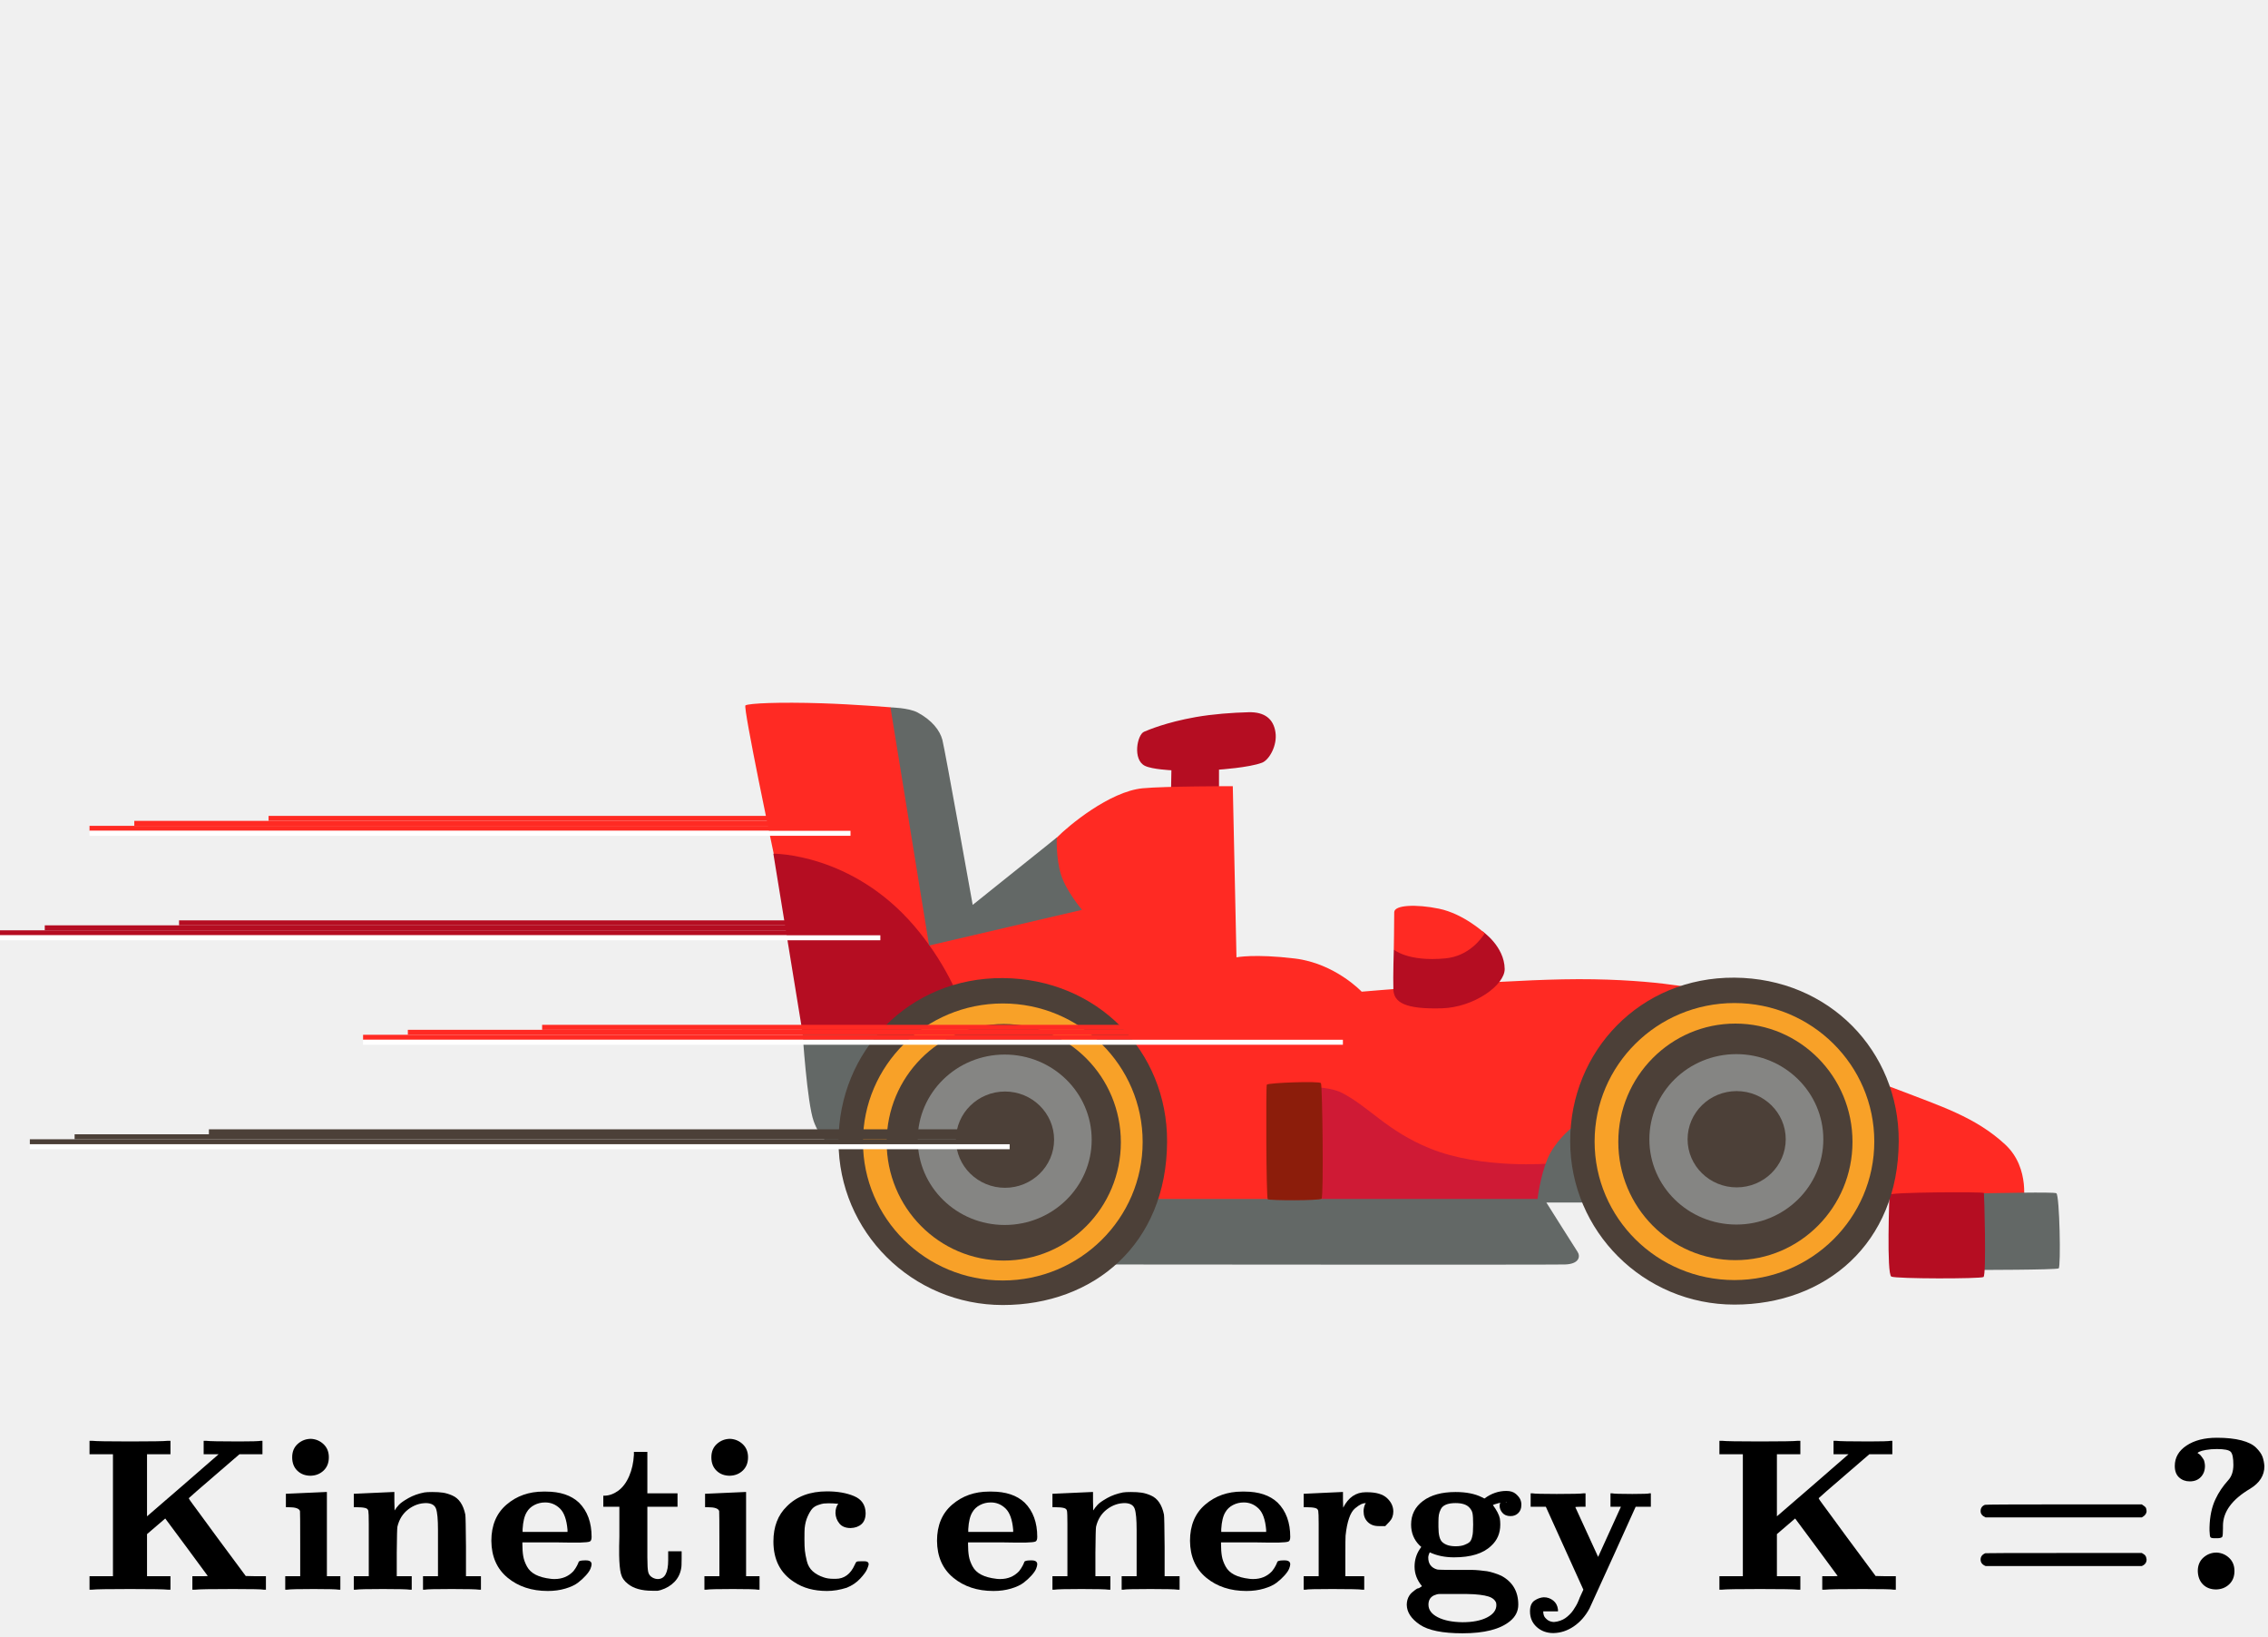
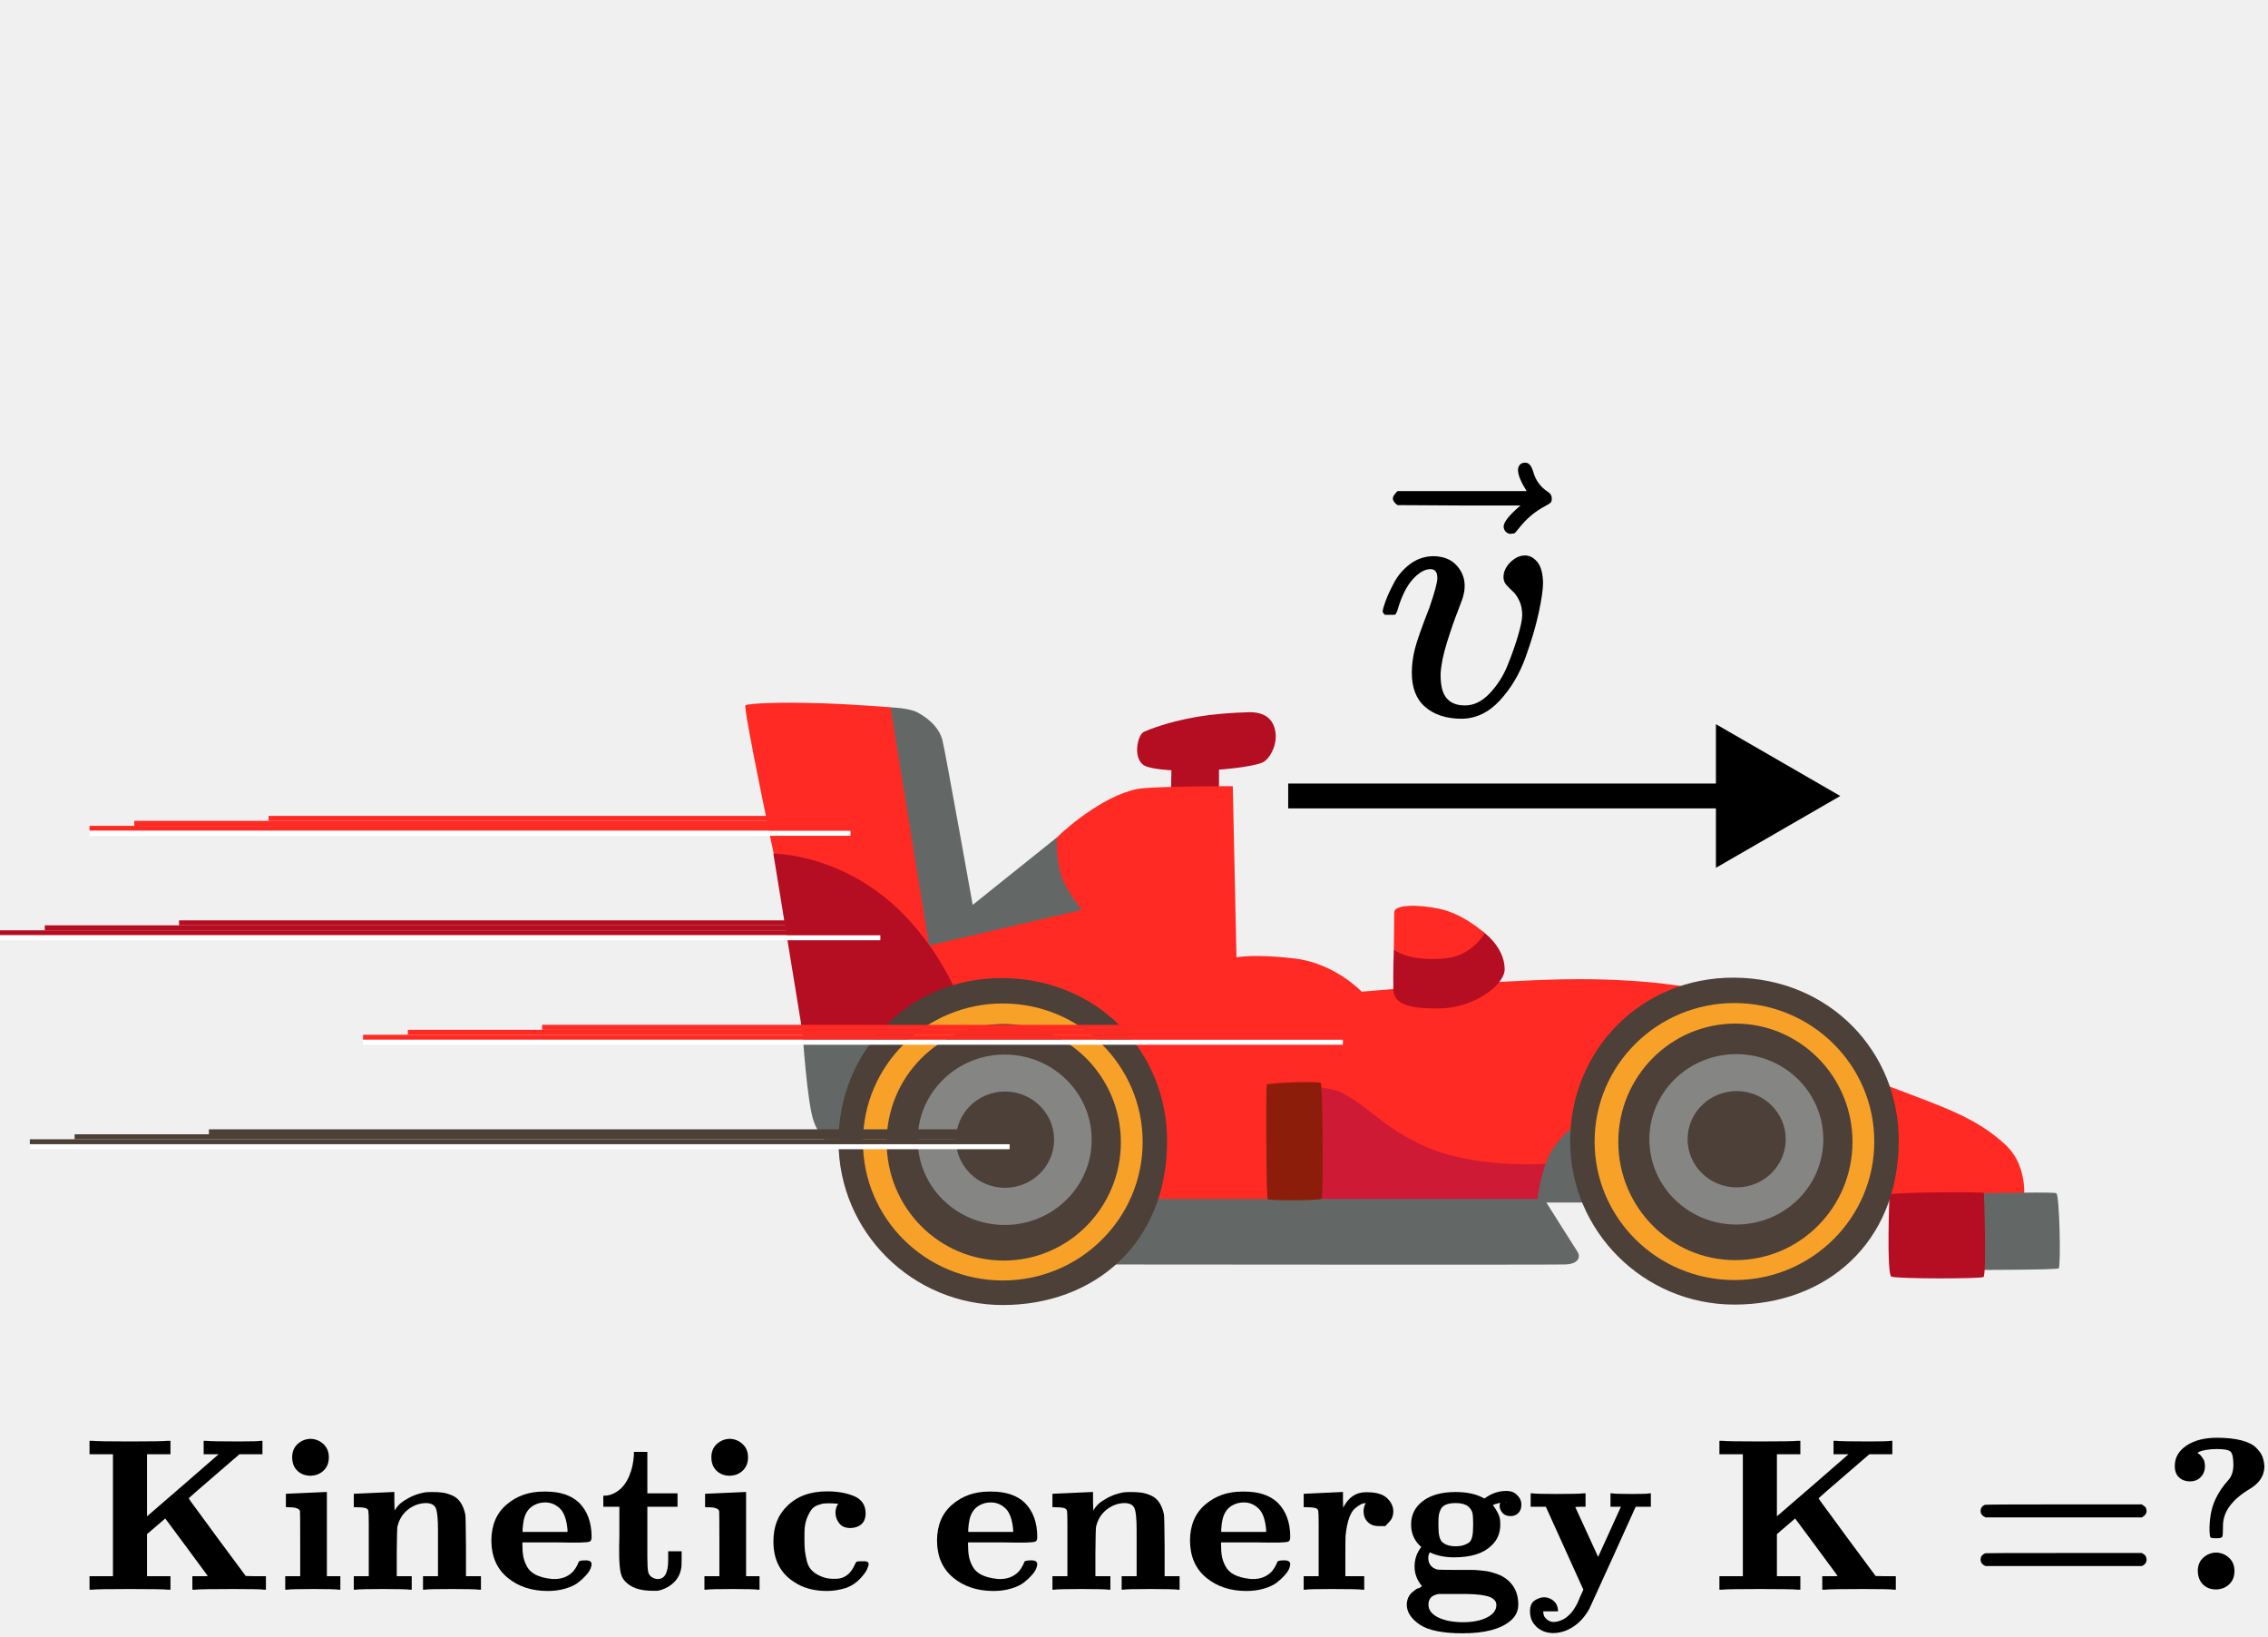
<svg xmlns="http://www.w3.org/2000/svg" width="456" height="329" viewBox="0 0 456 329" fill="none">
-   <path d="M245.089 159.615V154.703C245.089 154.703 251.144 154.301 253.749 153.306C255.146 152.776 256.861 149.876 256.437 147.166C256.035 144.477 254.236 143.08 251.039 143.164C247.778 143.249 243.925 143.524 240.41 144.138C234.44 145.197 230.946 146.7 230.036 147.081C228.639 147.653 227.665 152.713 230.205 153.941C231.688 154.661 235.52 154.83 235.52 154.83L235.435 159.742L245.089 159.615V159.615Z" fill="#B50D22" />
-   <path d="M406.758 242.27C406.758 242.27 408.345 234.838 403.137 230.032C397.103 224.464 390.011 222.305 381.796 219.108C374.619 216.313 363.779 213.031 363.779 213.031L341.633 198.867C341.633 198.867 331.746 196.517 314.194 196.856C298.972 197.152 273.777 199.333 273.777 199.333C273.777 199.333 268.42 193.638 260.312 192.664C252.203 191.69 248.604 192.431 248.604 192.431L247.863 158.027C247.863 158.027 234.122 158.027 229.718 158.45C223.092 159.107 214.834 165.966 212.506 168.338C211.892 168.973 199.485 182.332 199.485 182.332L191.63 186.016C191.63 186.016 180.6 142.677 179.033 142.169C179.012 142.169 171.771 141.576 165.25 141.365C156.654 141.089 150.599 141.365 149.879 141.788C149.35 142.106 155.574 171.662 155.574 171.662L214.22 248.388C214.22 248.388 297.468 246.187 297.976 245.446C298.463 244.705 322.049 233.42 322.049 233.42C322.049 233.42 380.017 240.047 380.991 240.534C381.965 241.042 406.758 242.27 406.758 242.27V242.27Z" fill="#FF2A23" />
+   <path d="M245.089 159.615V154.703C245.089 154.703 251.144 154.301 253.749 153.306C255.146 152.776 256.861 149.876 256.437 147.166C256.035 144.477 254.236 143.08 251.039 143.164C247.778 143.249 243.925 143.524 240.41 144.138C234.44 145.197 230.946 146.7 230.036 147.081C228.639 147.653 227.665 152.713 230.205 153.941C231.688 154.661 235.52 154.83 235.52 154.83L235.435 159.742L245.089 159.615Z" fill="#B50D22" />
+   <path d="M406.758 242.27C406.758 242.27 408.345 234.838 403.137 230.032C397.103 224.464 390.011 222.305 381.796 219.108C374.619 216.313 363.779 213.031 363.779 213.031L341.633 198.867C341.633 198.867 331.746 196.517 314.194 196.856C298.972 197.152 273.777 199.333 273.777 199.333C273.777 199.333 268.42 193.638 260.312 192.664C252.203 191.69 248.604 192.431 248.604 192.431L247.863 158.027C247.863 158.027 234.122 158.027 229.718 158.45C223.092 159.107 214.834 165.966 212.506 168.338C211.892 168.973 199.485 182.332 199.485 182.332L191.63 186.016C191.63 186.016 180.6 142.677 179.033 142.169C179.012 142.169 171.771 141.576 165.25 141.365C156.654 141.089 150.599 141.365 149.879 141.788C149.35 142.106 155.574 171.662 155.574 171.662L214.22 248.388C214.22 248.388 297.468 246.187 297.976 245.446C298.463 244.705 322.049 233.42 322.049 233.42C322.049 233.42 380.017 240.047 380.991 240.534C381.965 241.042 406.758 242.27 406.758 242.27Z" fill="#FF2A23" />
  <path d="M196.5 214.619L161.334 207.421L155.49 171.598C155.49 171.598 171.221 171.45 183.776 186.08C195.759 200.074 196.5 214.619 196.5 214.619Z" fill="#B50D22" />
-   <path d="M302.529 194.76C302.571 197.999 296.389 202.488 289.889 202.678C282.436 202.89 280.235 201.472 280.15 198.867C280.065 196.263 280.235 190.886 280.235 190.886L298.019 187.181C298.04 187.181 302.465 190.187 302.529 194.76V194.76Z" fill="#B50D22" />
-   <path d="M298.527 187.604C298.527 187.604 294.335 183.687 289.296 182.65C284.744 181.718 280.32 181.888 280.32 183.37C280.32 185.889 280.235 190.864 280.235 190.864C280.235 190.864 283.03 193.363 290.588 192.643C295.373 192.198 297.871 188.62 298.527 187.604V187.604Z" fill="#FF2A23" />
+   <path d="M302.529 194.76C302.571 197.999 296.389 202.488 289.889 202.678C282.436 202.89 280.235 201.472 280.15 198.867C280.065 196.263 280.235 190.886 280.235 190.886L298.019 187.181C298.04 187.181 302.465 190.187 302.529 194.76Z" fill="#B50D22" />
+   <path d="M298.527 187.604C298.527 187.604 294.335 183.687 289.296 182.65C284.744 181.718 280.32 181.888 280.32 183.37C280.32 185.889 280.235 190.864 280.235 190.864C280.235 190.864 283.03 193.363 290.588 192.643C295.373 192.198 297.871 188.62 298.527 187.604Z" fill="#FF2A23" />
  <path d="M311.717 233.865C311.717 233.865 297.913 235.092 287.433 230.816C278.837 227.301 275.344 222.538 269.818 219.679C267.045 218.24 261.434 218.451 261.434 218.451L258.957 243.413L306.297 246.737L311.252 239.306L311.717 233.865Z" fill="#CF1A35" />
-   <path d="M179.033 142.19L186.803 190.06L217.545 182.883C217.545 182.883 214.39 179.156 213.353 175.896C212.252 172.403 212.485 168.338 212.485 168.338L195.569 181.888C195.569 181.888 189.979 150.617 189.471 148.711C188.963 146.806 187.396 144.773 184.474 143.207C182.654 142.254 179.033 142.19 179.033 142.19V142.19Z" fill="#636866" />
-   <path d="M179.393 207.188L161.354 207.442C161.354 207.442 162.265 221.67 163.599 225.375C165.906 231.769 170.797 231.26 170.797 231.26C170.797 231.26 179.478 206.976 179.393 207.188V207.188Z" fill="#636866" />
-   <path d="M413.448 239.856C414.104 240.28 414.38 254.634 413.914 254.952C413.448 255.269 397.04 255.269 397.04 255.269C397.04 255.269 396.616 239.856 398.649 239.856C400.681 239.856 412.982 239.539 413.448 239.856V239.856Z" fill="#636866" />
-   <path d="M379.891 240.174C379.891 240.174 379.277 256.137 380.272 256.603C381.288 257.069 398.162 257.069 398.797 256.688C399.411 256.307 398.945 240.026 398.882 239.793C398.818 239.539 379.51 239.623 379.891 240.174V240.174Z" fill="#B50D22" />
+   <path d="M179.033 142.19L186.803 190.06L217.545 182.883C217.545 182.883 214.39 179.156 213.353 175.896C212.252 172.403 212.485 168.338 212.485 168.338L195.569 181.888C195.569 181.888 189.979 150.617 189.471 148.711C188.963 146.806 187.396 144.773 184.474 143.207C182.654 142.254 179.033 142.19 179.033 142.19Z" fill="#636866" />
+   <path d="M179.393 207.188L161.354 207.442C161.354 207.442 162.265 221.67 163.599 225.375C165.906 231.769 170.797 231.26 170.797 231.26C170.797 231.26 179.478 206.976 179.393 207.188Z" fill="#636866" />
+   <path d="M413.448 239.856C414.104 240.28 414.38 254.634 413.914 254.952C413.448 255.269 397.04 255.269 397.04 255.269C397.04 255.269 396.616 239.856 398.649 239.856C400.681 239.856 412.982 239.539 413.448 239.856Z" fill="#636866" />
+   <path d="M379.891 240.174C379.891 240.174 379.277 256.137 380.272 256.603C381.288 257.069 398.162 257.069 398.797 256.688C399.411 256.307 398.945 240.026 398.882 239.793C398.818 239.539 379.51 239.623 379.891 240.174Z" fill="#B50D22" />
  <path d="M319.72 241.719H310.913C310.913 241.719 316.587 250.739 317.18 251.628C317.772 252.517 317.561 254.084 314.639 254.168C311.738 254.253 220.488 254.168 220.488 254.168L230.481 240.999H309.134C309.134 240.999 309.642 236.596 311.103 233.018C312.564 229.44 315.909 226.772 315.909 226.772L319.72 241.719Z" fill="#636866" />
  <path d="M265.583 217.71C265.88 218.113 266.155 240.491 265.71 240.936C265.266 241.381 255.209 241.317 254.892 241.063C254.574 240.809 254.511 218.409 254.701 218.028C254.892 217.647 265.266 217.266 265.583 217.71Z" fill="#8C1D0B" />
  <path d="M315.697 229.376C315.697 247.52 330.497 262.235 348.726 262.235C366.955 262.235 381.69 250.04 381.754 229.376C381.817 211.232 367.717 196.644 348.726 196.517C329.819 196.39 315.697 211.232 315.697 229.376Z" fill="#4C4038" />
  <path d="M348.726 201.62C364.245 201.62 376.842 214.09 376.842 229.461C376.842 244.832 364.245 257.302 348.726 257.302C333.207 257.302 320.609 244.832 320.609 229.461C320.609 214.09 333.185 201.62 348.726 201.62ZM348.916 253.3C361.916 253.3 372.459 242.651 372.459 229.524C372.459 216.398 361.916 205.748 348.916 205.748C335.917 205.748 325.373 216.398 325.373 229.524C325.373 242.672 335.917 253.3 348.916 253.3Z" fill="#F8A128" />
-   <path d="M349.107 211.888C358.761 211.888 366.595 219.552 366.595 229.016C366.595 238.48 358.761 246.144 349.107 246.144C339.452 246.144 331.619 238.48 331.619 229.016C331.619 219.552 339.452 211.888 349.107 211.888ZM349.17 238.671C354.611 238.671 359.036 234.33 359.036 228.995C359.036 223.66 354.611 219.319 349.17 219.319C343.729 219.319 339.304 223.66 339.304 228.995C339.304 234.33 343.729 238.671 349.17 238.671V238.671Z" fill="#858583" />
+   <path d="M349.107 211.888C358.761 211.888 366.595 219.552 366.595 229.016C366.595 238.48 358.761 246.144 349.107 246.144C339.452 246.144 331.619 238.48 331.619 229.016C331.619 219.552 339.452 211.888 349.107 211.888ZM349.17 238.671C354.611 238.671 359.036 234.33 359.036 228.995C359.036 223.66 354.611 219.319 349.17 219.319C343.729 219.319 339.304 223.66 339.304 228.995C339.304 234.33 343.729 238.671 349.17 238.671Z" fill="#858583" />
  <path d="M168.595 229.461C168.595 247.605 183.395 262.32 201.624 262.32C219.853 262.32 234.588 250.125 234.652 229.461C234.715 211.316 220.615 196.729 201.624 196.602C182.738 196.475 168.595 211.316 168.595 229.461Z" fill="#4C4038" />
  <path d="M201.623 201.704C217.142 201.704 229.74 214.175 229.74 229.545C229.74 244.916 217.142 257.386 201.623 257.386C186.105 257.386 173.507 244.916 173.507 229.545C173.507 214.175 186.105 201.704 201.623 201.704ZM201.814 253.385C214.814 253.385 225.357 242.736 225.357 229.609C225.357 216.482 214.814 205.833 201.814 205.833C188.815 205.833 178.271 216.482 178.271 229.609C178.292 242.757 188.815 253.385 201.814 253.385Z" fill="#F8A128" />
  <path d="M202.005 211.973C211.659 211.973 219.493 219.637 219.493 229.101C219.493 238.565 211.659 246.229 202.005 246.229C192.35 246.229 184.517 238.565 184.517 229.101C184.517 219.637 192.35 211.973 202.005 211.973ZM202.068 238.755C207.509 238.755 211.934 234.415 211.934 229.08C211.934 223.744 207.509 219.404 202.068 219.404C196.627 219.404 192.202 223.744 192.202 229.08C192.202 234.415 196.627 238.755 202.068 238.755Z" fill="#858583" />
+   <path d="M288.989 116.206C288.989 115.002 288.531 114.399 287.615 114.399C286.458 114.399 285.254 115.098 284 116.496C282.747 117.893 281.711 120.038 280.892 122.93C280.844 122.978 280.795 123.05 280.747 123.147C280.699 123.243 280.675 123.315 280.675 123.364C280.675 123.412 280.627 123.46 280.53 123.508C280.434 123.556 280.362 123.58 280.313 123.58C280.265 123.58 280.169 123.58 280.024 123.58C279.88 123.58 279.687 123.58 279.446 123.58H278.434C278.145 123.291 278 123.074 278 122.93C278 122.592 278.193 121.894 278.578 120.833C278.964 119.773 279.542 118.52 280.313 117.074C281.085 115.628 282.145 114.399 283.494 113.387C284.844 112.375 286.362 111.845 288.049 111.797C290.073 111.797 291.64 112.375 292.748 113.532C293.857 114.688 294.435 116.038 294.483 117.58C294.483 118.399 294.411 119.026 294.266 119.46C294.266 119.749 293.905 120.809 293.182 122.641C292.459 124.472 291.712 126.617 290.941 129.075C290.17 131.533 289.736 133.678 289.639 135.509C289.639 136.81 289.76 137.871 290.001 138.69C290.627 140.762 292.146 141.799 294.555 141.799C296.339 141.799 298.001 140.979 299.544 139.341C301.086 137.702 302.291 135.798 303.158 133.629C304.026 131.461 304.725 129.46 305.255 127.629C305.785 125.798 306.05 124.472 306.05 123.653C306.05 122.544 305.857 121.58 305.472 120.761C305.086 119.942 304.652 119.315 304.171 118.881C303.689 118.448 303.255 118.014 302.869 117.58C302.484 117.146 302.291 116.616 302.291 115.99C302.291 114.929 302.749 113.941 303.664 113.026C304.58 112.11 305.568 111.652 306.629 111.652C307.544 111.652 308.364 112.086 309.087 112.953C309.809 113.821 310.195 115.218 310.243 117.146C310.243 118.448 309.954 120.448 309.376 123.147C308.797 125.846 307.906 128.858 306.701 132.184C305.496 135.509 303.785 138.377 301.568 140.787C299.351 143.196 296.797 144.425 293.905 144.474C290.82 144.474 288.362 143.678 286.531 142.088C284.747 140.546 283.856 138.256 283.856 135.22C283.856 133.726 284.049 132.184 284.434 130.593C284.82 129.003 285.808 126.183 287.398 122.135C288.459 119.05 288.989 117.074 288.989 116.206Z" fill="black" />
+   <path d="M305.204 94.446C305.204 94.06 305.325 93.723 305.566 93.434C305.807 93.145 306.168 93 306.65 93C306.988 93 307.277 93.121 307.518 93.362C307.759 93.554 308 94.012 308.241 94.735C308.723 96.518 309.711 97.892 311.205 98.856C311.735 99.193 312 99.627 312 100.157C312 100.591 311.928 100.88 311.783 101.025C311.638 101.169 311.301 101.386 310.771 101.675C308.699 102.736 306.891 104.254 305.349 106.23C305.253 106.326 305.132 106.471 304.987 106.664C304.843 106.856 304.722 107.001 304.626 107.097C304.53 107.194 304.409 107.242 304.264 107.242C304.12 107.242 303.951 107.266 303.758 107.314C303.421 107.314 303.108 107.194 302.819 106.953C302.529 106.712 302.361 106.35 302.313 105.868C302.313 104.953 303.445 103.531 305.71 101.603H293.348L280.986 101.531C280.359 101.097 280.046 100.639 280.046 100.157C280.046 99.82 280.359 99.338 280.986 98.711H306.939C305.783 96.88 305.204 95.458 305.204 94.446Z" fill="black" />
+   <path d="M370 160L345 145.566V174.434L370 160ZM259 162.5H347.5V157.5H259V162.5Z" fill="black" />
  <line x1="73" y1="208.5" x2="270" y2="208.5" stroke="#FF2A23" />
  <line x1="82" y1="207.5" x2="270" y2="207.5" stroke="#FF2A23" />
  <line x1="109" y1="206.5" x2="270" y2="206.5" stroke="#FF2A23" />
  <line x1="73" y1="209.5" x2="270" y2="209.5" stroke="white" />
  <line x1="-4.37114e-08" y1="187.5" x2="177" y2="187.5" stroke="#B50D22" />
  <line x1="9" y1="186.5" x2="177" y2="186.5" stroke="#B50D22" />
  <line x1="36" y1="185.5" x2="177" y2="185.5" stroke="#B50D22" />
  <line x1="-4.37114e-08" y1="188.5" x2="177" y2="188.5" stroke="white" />
  <line x1="18" y1="166.5" x2="171" y2="166.5" stroke="#FF2A23" />
  <line x1="27" y1="165.5" x2="171" y2="165.5" stroke="#FF2A23" />
  <line x1="54" y1="164.5" x2="171" y2="164.5" stroke="#FF2A23" />
  <line x1="18" y1="167.5" x2="171" y2="167.5" stroke="white" />
  <line x1="6" y1="229.5" x2="203" y2="229.5" stroke="#4C4038" />
  <line x1="15" y1="228.5" x2="203" y2="228.5" stroke="#4C4038" />
  <line x1="42" y1="227.5" x2="203" y2="227.5" stroke="#4C4038" />
  <line x1="6" y1="230.5" x2="203" y2="230.5" stroke="white" />
  <path d="M33.748 319.537C33.05 319.449 30.52 319.406 26.158 319.406C21.766 319.406 19.221 319.449 18.523 319.537H18V316.832H22.711V292.315H18V289.611H18.523C19.221 289.698 21.766 289.742 26.158 289.742C30.52 289.742 33.05 289.698 33.748 289.611H34.272V292.315H29.56V304.792L36.889 298.466L43.956 292.315H40.946V289.611H41.426C42.037 289.698 44.247 289.742 48.057 289.742C50.558 289.742 52.027 289.698 52.463 289.611H52.768V292.315H48.144L43.084 296.678C39.972 299.353 38.27 300.837 37.98 301.127C37.951 301.127 37.965 301.186 38.023 301.302C38.081 301.418 38.314 301.753 38.721 302.305C39.129 302.858 39.696 303.629 40.423 304.617C41.15 305.606 42.226 307.075 43.651 309.023L49.409 316.788L51.416 316.832H53.466V319.537H53.03C52.681 319.449 50.631 319.406 46.879 319.406C42.487 319.406 39.943 319.449 39.245 319.537H38.678V316.832H40.248C41.266 316.832 41.775 316.817 41.775 316.788C41.746 316.73 40.321 314.796 37.5 310.986C34.679 307.177 33.254 305.257 33.225 305.228L29.56 308.369V316.832H34.272V319.537H33.748Z" fill="black" />
  <path d="M58.745 292.926C58.745 291.792 59.123 290.89 59.879 290.221C60.635 289.553 61.522 289.218 62.54 289.218C63.529 289.276 64.372 289.64 65.07 290.309C65.768 290.978 66.117 291.85 66.117 292.926C66.117 294.031 65.768 294.918 65.07 295.587C64.372 296.256 63.5 296.605 62.453 296.634C61.377 296.634 60.489 296.3 59.792 295.631C59.094 294.962 58.745 294.06 58.745 292.926ZM57.61 300.255L61.536 300.08L65.463 299.906H65.724V316.832H68.429V319.537H68.08C67.644 319.449 65.972 319.406 63.063 319.406C60.039 319.406 58.265 319.449 57.741 319.537H57.349V316.832H60.359V310.419C60.359 306.086 60.344 303.861 60.315 303.745C60.17 303.221 59.399 302.96 58.003 302.96H57.48V300.255H57.61Z" fill="black" />
  <path d="M71.265 300.255C76.412 300.022 79.001 299.906 79.03 299.906H79.291V301.782L79.335 303.614C79.568 303.236 79.859 302.858 80.207 302.48C80.556 302.102 81.196 301.651 82.127 301.127C83.058 300.604 84.119 300.226 85.311 299.993C85.66 299.935 86.184 299.906 86.882 299.906C87.754 299.906 88.481 299.95 89.063 300.037C89.645 300.124 90.27 300.313 90.939 300.604C91.608 300.895 92.16 301.36 92.597 302C93.033 302.64 93.353 303.454 93.556 304.443C93.615 304.763 93.658 306.915 93.687 310.899V316.832H96.697V319.537H96.305C95.781 319.449 93.964 319.406 90.852 319.406C87.507 319.406 85.704 319.449 85.442 319.537H85.05V316.832H88.06V311.074V307.54C88.06 305.417 87.929 303.992 87.667 303.265C87.406 302.538 86.751 302.16 85.704 302.131C84.395 302.131 83.189 302.552 82.083 303.396C80.978 304.239 80.251 305.403 79.902 306.886C79.844 307.148 79.8 308.878 79.771 312.077V316.832H82.781V319.537H82.389C81.865 319.449 80.062 319.406 76.979 319.406C73.868 319.406 72.05 319.449 71.526 319.537H71.134V316.832H74.144V310.376V306.319C74.144 304.865 74.115 303.992 74.057 303.701C73.998 303.41 73.809 303.221 73.49 303.134C73.082 303.018 72.486 302.96 71.701 302.96H71.134V300.255H71.265Z" fill="black" />
  <path d="M98.791 309.721C98.791 306.609 99.809 304.181 101.845 302.436C103.881 300.691 106.353 299.819 109.261 299.819H109.741C112.62 299.819 114.845 300.56 116.416 302.044C118.102 303.73 118.946 306.028 118.946 308.936C118.946 309.43 118.829 309.736 118.597 309.852C118.364 309.969 117.695 310.041 116.59 310.07C116.328 310.07 115.659 310.07 114.583 310.07C113.507 310.07 112.533 310.056 111.661 310.027H105.03V310.419C105.03 311.35 105.088 312.15 105.204 312.819C105.321 313.488 105.568 314.171 105.946 314.869C106.324 315.567 106.906 316.119 107.691 316.527C108.476 316.934 109.494 317.21 110.744 317.355C110.919 317.385 111.166 317.399 111.486 317.399C113.027 317.399 114.293 316.876 115.281 315.829C115.601 315.422 115.848 315.043 116.023 314.694C116.197 314.345 116.299 314.113 116.328 313.996C116.357 313.88 116.474 313.793 116.677 313.735C116.881 313.677 117.186 313.647 117.593 313.647H117.811C118.568 313.647 118.946 313.909 118.946 314.433C118.946 314.636 118.873 314.927 118.728 315.305C118.582 315.683 118.277 316.134 117.811 316.658C117.346 317.181 116.808 317.675 116.197 318.141C115.587 318.606 114.743 318.999 113.667 319.319C112.591 319.638 111.413 319.798 110.134 319.798C106.906 319.798 104.215 318.911 102.063 317.137C99.911 315.363 98.821 312.891 98.791 309.721ZM114.103 307.497C113.929 305.461 113.42 304.036 112.577 303.221C111.733 302.407 110.744 302 109.61 302C108.825 302 108.098 302.174 107.429 302.523C106.76 302.872 106.251 303.352 105.902 303.963C105.437 304.719 105.161 305.853 105.073 307.366V307.933H114.103V307.497Z" fill="black" />
  <path d="M132.251 317.399C133.647 317.399 134.345 316.134 134.345 313.604V313.211V311.815H137.049V313.298C137.049 314.375 137.02 315.014 136.962 315.218C136.788 316.294 136.337 317.21 135.61 317.966C134.883 318.722 133.952 319.275 132.818 319.624L132.251 319.755H131.16C129.008 319.755 127.365 319.29 126.231 318.359C125.504 317.806 125.038 317.123 124.835 316.309C124.631 315.494 124.515 314.244 124.486 312.557C124.486 312.237 124.486 311.67 124.486 310.856C124.486 310.041 124.5 309.372 124.529 308.849V302.872H121.301V300.648H121.476C122.435 300.648 123.381 300.313 124.311 299.644C125.213 298.975 125.94 298.001 126.493 296.721C127.045 295.442 127.365 294.017 127.452 292.446V291.836H130.157V300.168H136.221V302.872H130.157V309.111V310.507V313.037C130.157 314.52 130.215 315.509 130.331 316.003C130.448 316.498 130.753 316.876 131.248 317.137C131.596 317.312 131.931 317.399 132.251 317.399Z" fill="black" />
  <path d="M143.026 292.926C143.026 291.792 143.404 290.89 144.16 290.221C144.916 289.553 145.803 289.218 146.821 289.218C147.81 289.276 148.653 289.64 149.351 290.309C150.049 290.978 150.398 291.85 150.398 292.926C150.398 294.031 150.049 294.918 149.351 295.587C148.653 296.256 147.781 296.605 146.734 296.634C145.658 296.634 144.771 296.3 144.073 295.631C143.375 294.962 143.026 294.06 143.026 292.926ZM141.892 300.255L145.818 300.08L149.744 299.906H150.006V316.832H152.71V319.537H152.361C151.925 319.449 150.253 319.406 147.345 319.406C144.32 319.406 142.546 319.449 142.022 319.537H141.63V316.832H144.64V310.419C144.64 306.086 144.625 303.861 144.596 303.745C144.451 303.221 143.68 302.96 142.284 302.96H141.761V300.255H141.892Z" fill="black" />
  <path d="M173.3 313.822H173.78C174.362 313.822 174.653 314.026 174.653 314.433C174.653 314.578 174.551 314.898 174.347 315.392C174.144 315.887 173.679 316.527 172.951 317.312C172.224 318.097 171.323 318.708 170.247 319.144C168.88 319.58 167.557 319.798 166.277 319.798C163.66 319.798 161.464 319.202 159.69 318.01C156.898 316.236 155.502 313.517 155.502 309.852C155.502 306.886 156.404 304.53 158.207 302.785C160.184 300.778 162.874 299.775 166.277 299.775C168.4 299.775 170.218 300.095 171.73 300.735C173.242 301.375 174.013 302.509 174.042 304.137C174.042 305.126 173.766 305.868 173.213 306.362C172.661 306.857 171.934 307.118 171.032 307.148C170.014 307.148 169.258 306.842 168.764 306.231C168.269 305.621 168.007 304.923 167.978 304.137C167.978 303.352 168.167 302.727 168.545 302.262H168.327C167.862 302.203 167.309 302.174 166.67 302.174H166.539C166.19 302.174 165.884 302.189 165.623 302.218C165.361 302.247 164.983 302.349 164.488 302.523C163.994 302.698 163.601 302.945 163.311 303.265C163.02 303.585 162.714 304.094 162.395 304.792C162.075 305.49 161.871 306.29 161.784 307.191C161.755 307.424 161.74 308.18 161.74 309.46C161.74 310.39 161.769 311.132 161.827 311.684C161.886 312.237 162.016 312.935 162.22 313.778C162.424 314.622 162.816 315.305 163.398 315.829C163.98 316.352 164.707 316.759 165.579 317.05C166.132 317.254 166.815 317.355 167.629 317.355H168.022C169.738 317.355 171.017 316.41 171.861 314.52C172.006 314.171 172.137 313.967 172.254 313.909C172.37 313.851 172.719 313.822 173.3 313.822Z" fill="black" />
  <path d="M188.395 309.721C188.395 306.609 189.413 304.181 191.449 302.436C193.484 300.691 195.956 299.819 198.865 299.819H199.345C202.224 299.819 204.449 300.56 206.019 302.044C207.706 303.73 208.549 306.028 208.549 308.936C208.549 309.43 208.433 309.736 208.2 309.852C207.968 309.969 207.299 310.041 206.194 310.07C205.932 310.07 205.263 310.07 204.187 310.07C203.111 310.07 202.137 310.056 201.264 310.027H194.633V310.419C194.633 311.35 194.691 312.15 194.808 312.819C194.924 313.488 195.171 314.171 195.549 314.869C195.927 315.567 196.509 316.119 197.294 316.527C198.08 316.934 199.097 317.21 200.348 317.355C200.522 317.385 200.77 317.399 201.09 317.399C202.631 317.399 203.896 316.876 204.885 315.829C205.205 315.422 205.452 315.043 205.626 314.694C205.801 314.345 205.903 314.113 205.932 313.996C205.961 313.88 206.077 313.793 206.281 313.735C206.484 313.677 206.79 313.647 207.197 313.647H207.415C208.171 313.647 208.549 313.909 208.549 314.433C208.549 314.636 208.477 314.927 208.331 315.305C208.186 315.683 207.88 316.134 207.415 316.658C206.95 317.181 206.412 317.675 205.801 318.141C205.19 318.606 204.347 318.999 203.271 319.319C202.195 319.638 201.017 319.798 199.737 319.798C196.509 319.798 193.819 318.911 191.667 317.137C189.515 315.363 188.424 312.891 188.395 309.721ZM203.707 307.497C203.532 305.461 203.024 304.036 202.18 303.221C201.337 302.407 200.348 302 199.214 302C198.429 302 197.701 302.174 197.033 302.523C196.364 302.872 195.855 303.352 195.506 303.963C195.04 304.719 194.764 305.853 194.677 307.366V307.933H203.707V307.497Z" fill="black" />
  <path d="M211.733 300.255C216.881 300.022 219.469 299.906 219.498 299.906H219.76V301.782L219.804 303.614C220.036 303.236 220.327 302.858 220.676 302.48C221.025 302.102 221.665 301.651 222.596 301.127C223.526 300.604 224.588 300.226 225.78 299.993C226.129 299.935 226.653 299.906 227.351 299.906C228.223 299.906 228.95 299.95 229.532 300.037C230.114 300.124 230.739 300.313 231.408 300.604C232.077 300.895 232.629 301.36 233.065 302C233.502 302.64 233.822 303.454 234.025 304.443C234.083 304.763 234.127 306.915 234.156 310.899V316.832H237.166V319.537H236.773C236.25 319.449 234.432 319.406 231.321 319.406C227.976 319.406 226.173 319.449 225.911 319.537H225.519V316.832H228.529V311.074V307.54C228.529 305.417 228.398 303.992 228.136 303.265C227.874 302.538 227.22 302.16 226.173 302.131C224.864 302.131 223.657 302.552 222.552 303.396C221.447 304.239 220.72 305.403 220.371 306.886C220.313 307.148 220.269 308.878 220.24 312.077V316.832H223.25V319.537H222.857C222.334 319.449 220.531 319.406 217.448 319.406C214.336 319.406 212.519 319.449 211.995 319.537H211.603V316.832H214.613V310.376V306.319C214.613 304.865 214.584 303.992 214.525 303.701C214.467 303.41 214.278 303.221 213.958 303.134C213.551 303.018 212.955 302.96 212.17 302.96H211.603V300.255H211.733Z" fill="black" />
  <path d="M239.26 309.721C239.26 306.609 240.278 304.181 242.314 302.436C244.35 300.691 246.822 299.819 249.73 299.819H250.21C253.089 299.819 255.314 300.56 256.884 302.044C258.571 303.73 259.414 306.028 259.414 308.936C259.414 309.43 259.298 309.736 259.065 309.852C258.833 309.969 258.164 310.041 257.059 310.07C256.797 310.07 256.128 310.07 255.052 310.07C253.976 310.07 253.002 310.056 252.129 310.027H245.498V310.419C245.498 311.35 245.557 312.15 245.673 312.819C245.789 313.488 246.036 314.171 246.415 314.869C246.793 315.567 247.374 316.119 248.16 316.527C248.945 316.934 249.963 317.21 251.213 317.355C251.388 317.385 251.635 317.399 251.955 317.399C253.496 317.399 254.761 316.876 255.75 315.829C256.07 315.422 256.317 315.043 256.492 314.694C256.666 314.345 256.768 314.113 256.797 313.996C256.826 313.88 256.942 313.793 257.146 313.735C257.35 313.677 257.655 313.647 258.062 313.647H258.28C259.036 313.647 259.414 313.909 259.414 314.433C259.414 314.636 259.342 314.927 259.196 315.305C259.051 315.683 258.746 316.134 258.28 316.658C257.815 317.181 257.277 317.675 256.666 318.141C256.055 318.606 255.212 318.999 254.136 319.319C253.06 319.638 251.882 319.798 250.602 319.798C247.374 319.798 244.684 318.911 242.532 317.137C240.38 315.363 239.289 312.891 239.26 309.721ZM254.572 307.497C254.398 305.461 253.889 304.036 253.045 303.221C252.202 302.407 251.213 302 250.079 302C249.294 302 248.567 302.174 247.898 302.523C247.229 302.872 246.72 303.352 246.371 303.963C245.906 304.719 245.629 305.853 245.542 307.366V307.933H254.572V307.497Z" fill="black" />
  <path d="M278.522 306.755C278.522 306.755 278.071 306.755 277.169 306.755C276.268 306.755 275.541 306.479 274.988 305.926C274.436 305.373 274.159 304.661 274.159 303.788C274.159 303.294 274.261 302.814 274.465 302.349C274.552 302.262 274.596 302.189 274.596 302.131C274.305 302.131 273.999 302.203 273.679 302.349C273.36 302.494 272.952 302.771 272.458 303.178C271.964 303.585 271.556 304.254 271.237 305.184C270.917 306.115 270.684 307.278 270.539 308.674C270.509 308.907 270.495 310.361 270.495 313.037V316.832H274.29V319.537H273.854C273.33 319.449 271.338 319.406 267.877 319.406C264.562 319.406 262.773 319.449 262.512 319.537H262.119V316.832H265.129V310.376V306.319C265.129 304.865 265.1 303.992 265.042 303.701C264.984 303.41 264.795 303.221 264.475 303.134C264.068 303.018 263.471 302.96 262.686 302.96H262.119V300.255H262.25L266.002 300.08C268.503 299.964 269.768 299.906 269.797 299.906H270.015V301.476L270.059 303.047C271.106 300.982 272.618 299.95 274.596 299.95H274.857C276.69 299.95 278.027 300.342 278.871 301.127C279.714 301.913 280.136 302.814 280.136 303.832C280.136 304.646 279.874 305.33 279.351 305.882L278.522 306.755Z" fill="black" />
  <path d="M283.713 306.45C283.713 304.472 284.513 302.887 286.113 301.695C287.712 300.502 289.893 299.906 292.656 299.906C294.779 299.906 296.539 300.255 297.935 300.953L298.458 301.215C299.825 300.197 301.294 299.688 302.864 299.688C303.678 299.688 304.318 299.891 304.784 300.299C305.249 300.706 305.554 301.098 305.7 301.476C305.845 301.854 305.903 302.218 305.874 302.567C305.874 303.207 305.671 303.73 305.263 304.137C304.856 304.545 304.333 304.748 303.693 304.748C302.995 304.748 302.457 304.53 302.079 304.094C301.701 303.658 301.512 303.178 301.512 302.654C301.512 302.363 301.57 302.174 301.686 302.087C301.744 302.058 301.73 302.058 301.643 302.087C301.585 302.087 301.483 302.102 301.337 302.131C300.61 302.334 300.218 302.465 300.159 302.523C300.945 303.599 301.41 304.501 301.555 305.228C301.614 305.606 301.643 306.013 301.643 306.45C301.643 308.194 301.032 309.62 299.81 310.725C298.211 312.266 295.724 313.037 292.351 313.037C290.519 313.037 288.89 312.702 287.465 312.033C287.261 312.441 287.16 312.79 287.16 313.08C287.16 314.331 287.756 315.131 288.948 315.48C289.123 315.538 290.475 315.567 293.005 315.567C293.296 315.567 293.805 315.567 294.532 315.567C295.259 315.567 295.783 315.567 296.102 315.567C296.422 315.567 296.888 315.596 297.498 315.654C298.109 315.712 298.604 315.77 298.982 315.829C299.36 315.887 299.825 316.003 300.378 316.178C300.93 316.352 301.425 316.541 301.861 316.745C304.129 317.966 305.263 319.9 305.263 322.547C305.263 323.855 304.711 324.961 303.606 325.862C301.628 327.491 298.444 328.305 294.052 328.305C290.039 328.305 287.174 327.723 285.458 326.56C283.742 325.397 282.87 324.074 282.841 322.59C282.841 322.241 282.884 321.907 282.972 321.587C283.059 321.267 283.19 320.976 283.364 320.715C283.539 320.453 283.713 320.249 283.888 320.104C284.062 319.958 284.28 319.784 284.542 319.58C284.804 319.377 284.993 319.275 285.109 319.275C285.226 319.275 285.4 319.188 285.633 319.013C285.865 318.839 285.967 318.795 285.938 318.882C284.92 317.661 284.411 316.338 284.411 314.913C284.411 313.604 284.76 312.426 285.458 311.379L285.764 310.943L285.415 310.637C284.28 309.503 283.713 308.107 283.713 306.45ZM302.69 301.956H302.995C302.966 301.927 302.908 301.913 302.821 301.913L302.69 301.956ZM292.656 310.812C293.354 310.812 293.936 310.725 294.401 310.55C294.866 310.376 295.215 310.187 295.448 309.983C295.681 309.779 295.855 309.445 295.972 308.98C296.088 308.514 296.146 308.136 296.146 307.846C296.146 307.555 296.161 307.089 296.19 306.45C296.19 305.373 296.146 304.617 296.059 304.181C295.972 303.745 295.739 303.338 295.361 302.96C294.808 302.407 293.907 302.131 292.656 302.131C291.871 302.131 291.231 302.233 290.737 302.436C290.242 302.64 289.893 302.945 289.69 303.352C289.486 303.759 289.355 304.137 289.297 304.486C289.239 304.835 289.21 305.315 289.21 305.926V306.45V306.929C289.21 308.5 289.472 309.518 289.995 309.983C290.606 310.536 291.493 310.812 292.656 310.812ZM294.052 326.08C296.088 326.08 297.731 325.76 298.982 325.121C300.232 324.481 300.857 323.652 300.857 322.634C300.857 322.459 300.843 322.314 300.814 322.198C300.785 322.081 300.698 321.921 300.552 321.718C300.407 321.514 300.174 321.325 299.854 321.151C299.534 320.976 299.083 320.831 298.502 320.715C297.92 320.598 297.193 320.511 296.321 320.453L294.968 320.409C294.038 320.409 293.238 320.409 292.569 320.409C290.737 320.409 289.675 320.409 289.384 320.409C289.094 320.409 288.745 320.496 288.337 320.671C287.581 321.02 287.203 321.645 287.203 322.547C287.203 323.594 287.828 324.437 289.079 325.077C290.33 325.717 291.987 326.051 294.052 326.08Z" fill="black" />
  <path d="M310.28 323.986C310.28 324.219 310.323 324.466 310.411 324.728C310.498 324.99 310.716 325.266 311.065 325.557C311.414 325.848 311.865 326.008 312.417 326.037C312.854 326.008 313.275 325.92 313.682 325.775C314.09 325.629 314.439 325.455 314.729 325.251C315.02 325.048 315.311 324.801 315.602 324.51C315.893 324.219 316.125 323.943 316.3 323.681C316.474 323.419 316.649 323.143 316.823 322.852C316.998 322.561 317.129 322.314 317.216 322.11C317.303 321.907 317.39 321.703 317.478 321.5C317.565 321.296 317.609 321.18 317.609 321.151L318.35 319.537L310.803 302.872H307.75V300.168H308.099C308.535 300.255 310.163 300.299 312.984 300.299C316.067 300.299 317.87 300.255 318.394 300.168H318.786V302.872H317.739C317.07 302.872 316.736 302.901 316.736 302.96L321.317 312.949L325.897 302.872H323.803V300.168H324.108C324.457 300.255 325.824 300.299 328.209 300.299C330.332 300.299 331.481 300.255 331.655 300.168H331.917V302.872H328.863L324.327 312.906C321.186 319.769 319.601 323.245 319.572 323.332C318.757 324.844 317.71 326.037 316.431 326.909C315.151 327.782 313.784 328.232 312.33 328.261C310.992 328.261 309.873 327.854 308.971 327.04C308.069 326.226 307.619 325.179 307.619 323.899C307.619 322.852 307.924 322.125 308.535 321.718C309.145 321.311 309.771 321.093 310.411 321.064C311.109 321.064 311.734 321.282 312.286 321.718C312.839 322.154 313.159 322.765 313.246 323.55V323.899H310.28V323.986Z" fill="black" />
  <path d="M361.45 319.537C360.752 319.449 358.222 319.406 353.86 319.406C349.468 319.406 346.924 319.449 346.226 319.537H345.702V316.832H350.414V292.315H345.702V289.611H346.226C346.924 289.698 349.468 289.742 353.86 289.742C358.222 289.742 360.752 289.698 361.45 289.611H361.974V292.315H357.262V304.792L364.591 298.466L371.658 292.315H368.648V289.611H369.128C369.739 289.698 371.949 289.742 375.759 289.742C378.26 289.742 379.729 289.698 380.165 289.611H380.47V292.315H375.846L370.786 296.678C367.674 299.353 365.973 300.837 365.682 301.127C365.653 301.127 365.667 301.186 365.725 301.302C365.784 301.418 366.016 301.753 366.423 302.305C366.831 302.858 367.398 303.629 368.125 304.617C368.852 305.606 369.928 307.075 371.353 309.023L377.111 316.788L379.118 316.832H381.168V319.537H380.732C380.383 319.449 378.333 319.406 374.581 319.406C370.19 319.406 367.645 319.449 366.947 319.537H366.38V316.832H367.95C368.968 316.832 369.477 316.817 369.477 316.788C369.448 316.73 368.023 314.796 365.202 310.986C362.381 307.177 360.956 305.257 360.927 305.228L357.262 308.369V316.832H361.974V319.537H361.45Z" fill="black" />
  <path d="M399.221 305.01C398.552 304.719 398.217 304.297 398.217 303.745C398.217 303.134 398.508 302.712 399.09 302.48C399.235 302.422 404.528 302.393 414.969 302.393H430.63C430.659 302.422 430.717 302.465 430.804 302.523C430.892 302.582 430.979 302.64 431.066 302.698C431.153 302.756 431.241 302.829 431.328 302.916C431.415 303.003 431.473 303.105 431.502 303.221C431.531 303.338 431.56 303.498 431.59 303.701C431.59 304.225 431.27 304.661 430.63 305.01H399.221ZM399.221 314.782C398.552 314.52 398.217 314.084 398.217 313.473C398.217 312.891 398.537 312.47 399.177 312.208C399.264 312.179 404.528 312.164 414.969 312.164H430.63L430.848 312.295C430.964 312.382 431.051 312.441 431.11 312.47C431.168 312.499 431.241 312.571 431.328 312.688C431.415 312.804 431.473 312.92 431.502 313.037C431.531 313.153 431.56 313.298 431.59 313.473C431.59 314.084 431.27 314.52 430.63 314.782H399.221Z" fill="black" />
  <path d="M437.26 294.671C437.26 292.984 438.045 291.617 439.616 290.57C441.186 289.523 443.222 289 445.723 289C447.672 289 449.315 289.174 450.653 289.523C451.991 289.872 452.979 290.367 453.619 291.007C454.259 291.647 454.681 292.243 454.884 292.795C455.088 293.348 455.219 293.988 455.277 294.715C455.277 296.576 454.317 298.088 452.398 299.252C448.762 301.404 446.945 303.89 446.945 306.711V307.191C446.945 308.151 446.901 308.718 446.814 308.892C446.727 309.067 446.421 309.169 445.898 309.198H445.592H445.287C444.793 309.198 444.502 309.125 444.415 308.98C444.327 308.834 444.269 308.398 444.24 307.671V307.017C444.298 304.777 444.705 302.872 445.462 301.302C446.072 299.993 446.916 298.743 447.992 297.55C448.69 296.794 449.039 295.762 449.039 294.453C449.039 293.086 448.864 292.214 448.515 291.836C448.166 291.457 447.236 291.268 445.723 291.268C444.909 291.268 444.182 291.327 443.542 291.443C442.902 291.559 442.466 291.676 442.233 291.792C442.001 291.908 441.87 291.995 441.841 292.054L441.928 292.141C441.986 292.17 442.059 292.214 442.146 292.272C442.233 292.33 442.321 292.403 442.408 292.49C442.495 292.577 442.597 292.708 442.713 292.883C442.83 293.057 442.931 293.202 443.019 293.319C443.106 293.435 443.179 293.639 443.237 293.929C443.295 294.22 443.324 294.468 443.324 294.671C443.324 295.573 443.048 296.314 442.495 296.896C441.943 297.478 441.201 297.768 440.27 297.768C439.427 297.768 438.714 297.507 438.133 296.983C437.551 296.46 437.26 295.689 437.26 294.671ZM441.884 315.785C441.884 314.651 442.262 313.749 443.019 313.08C443.775 312.411 444.662 312.077 445.68 312.077C446.668 312.135 447.512 312.499 448.21 313.168C448.908 313.836 449.257 314.709 449.257 315.785C449.257 316.89 448.908 317.777 448.21 318.446C447.512 319.115 446.639 319.464 445.592 319.493C444.487 319.493 443.6 319.159 442.931 318.49C442.262 317.821 441.913 316.919 441.884 315.785Z" fill="black" />
</svg>
